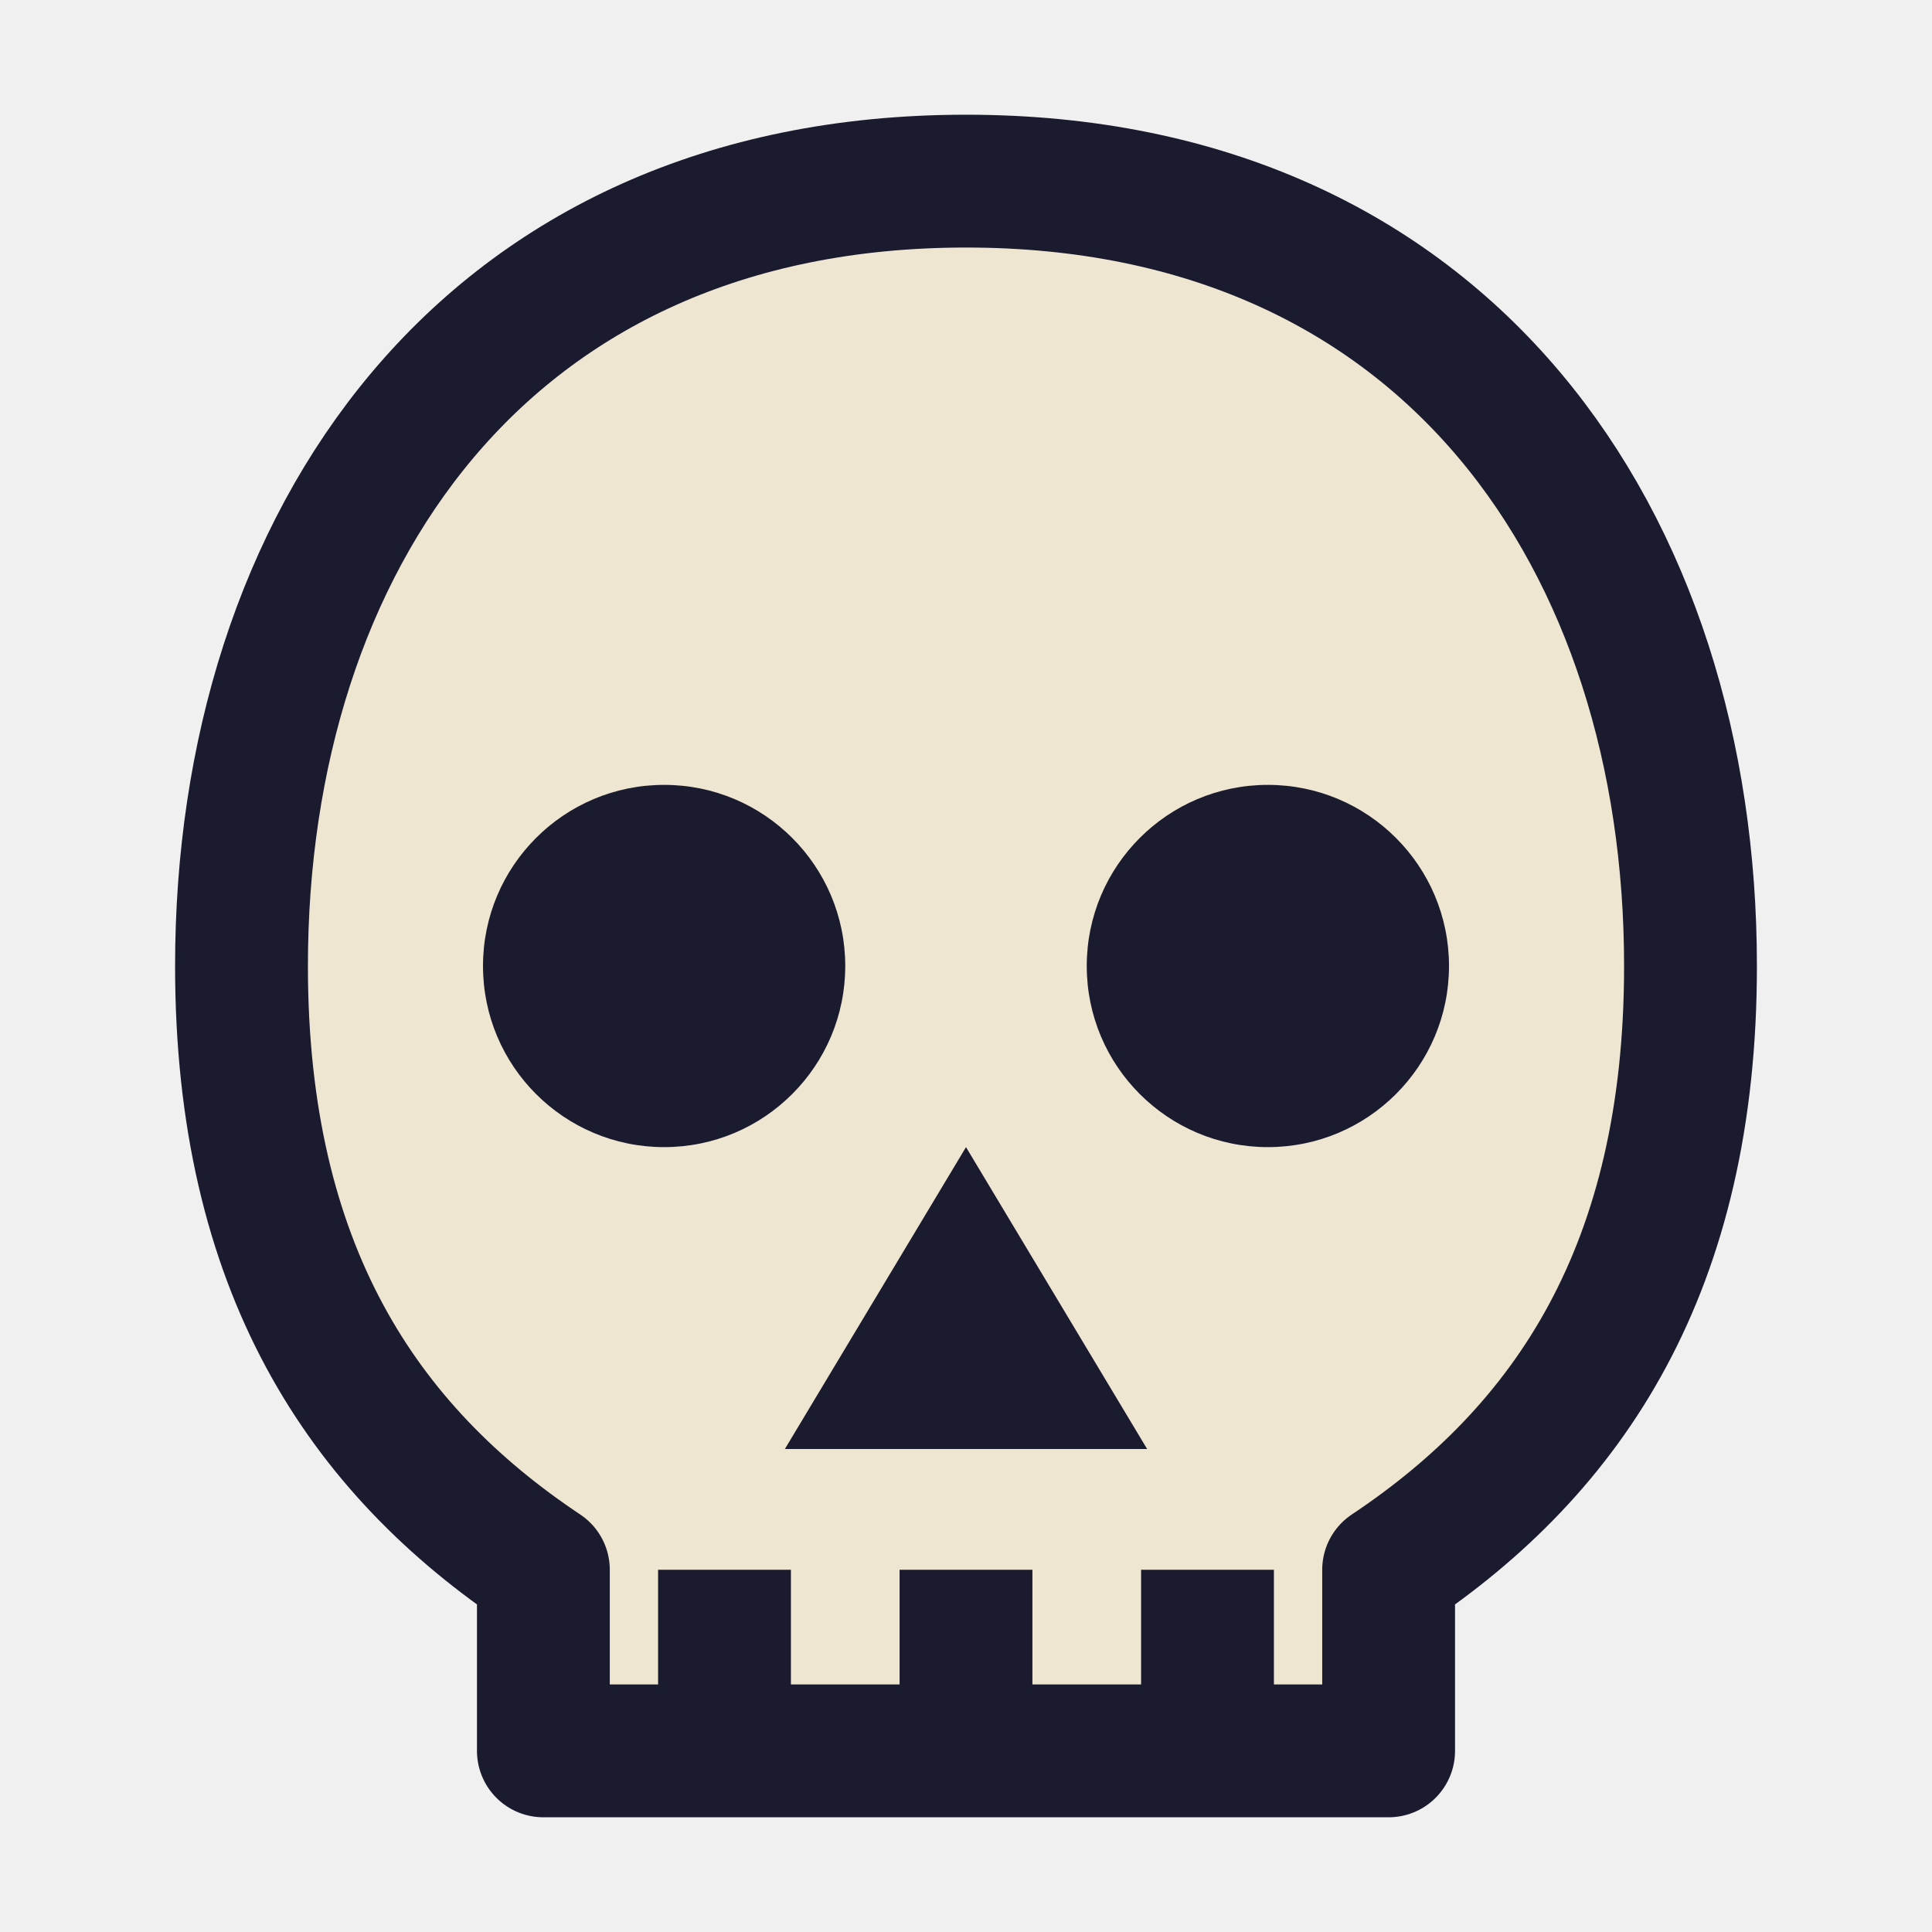
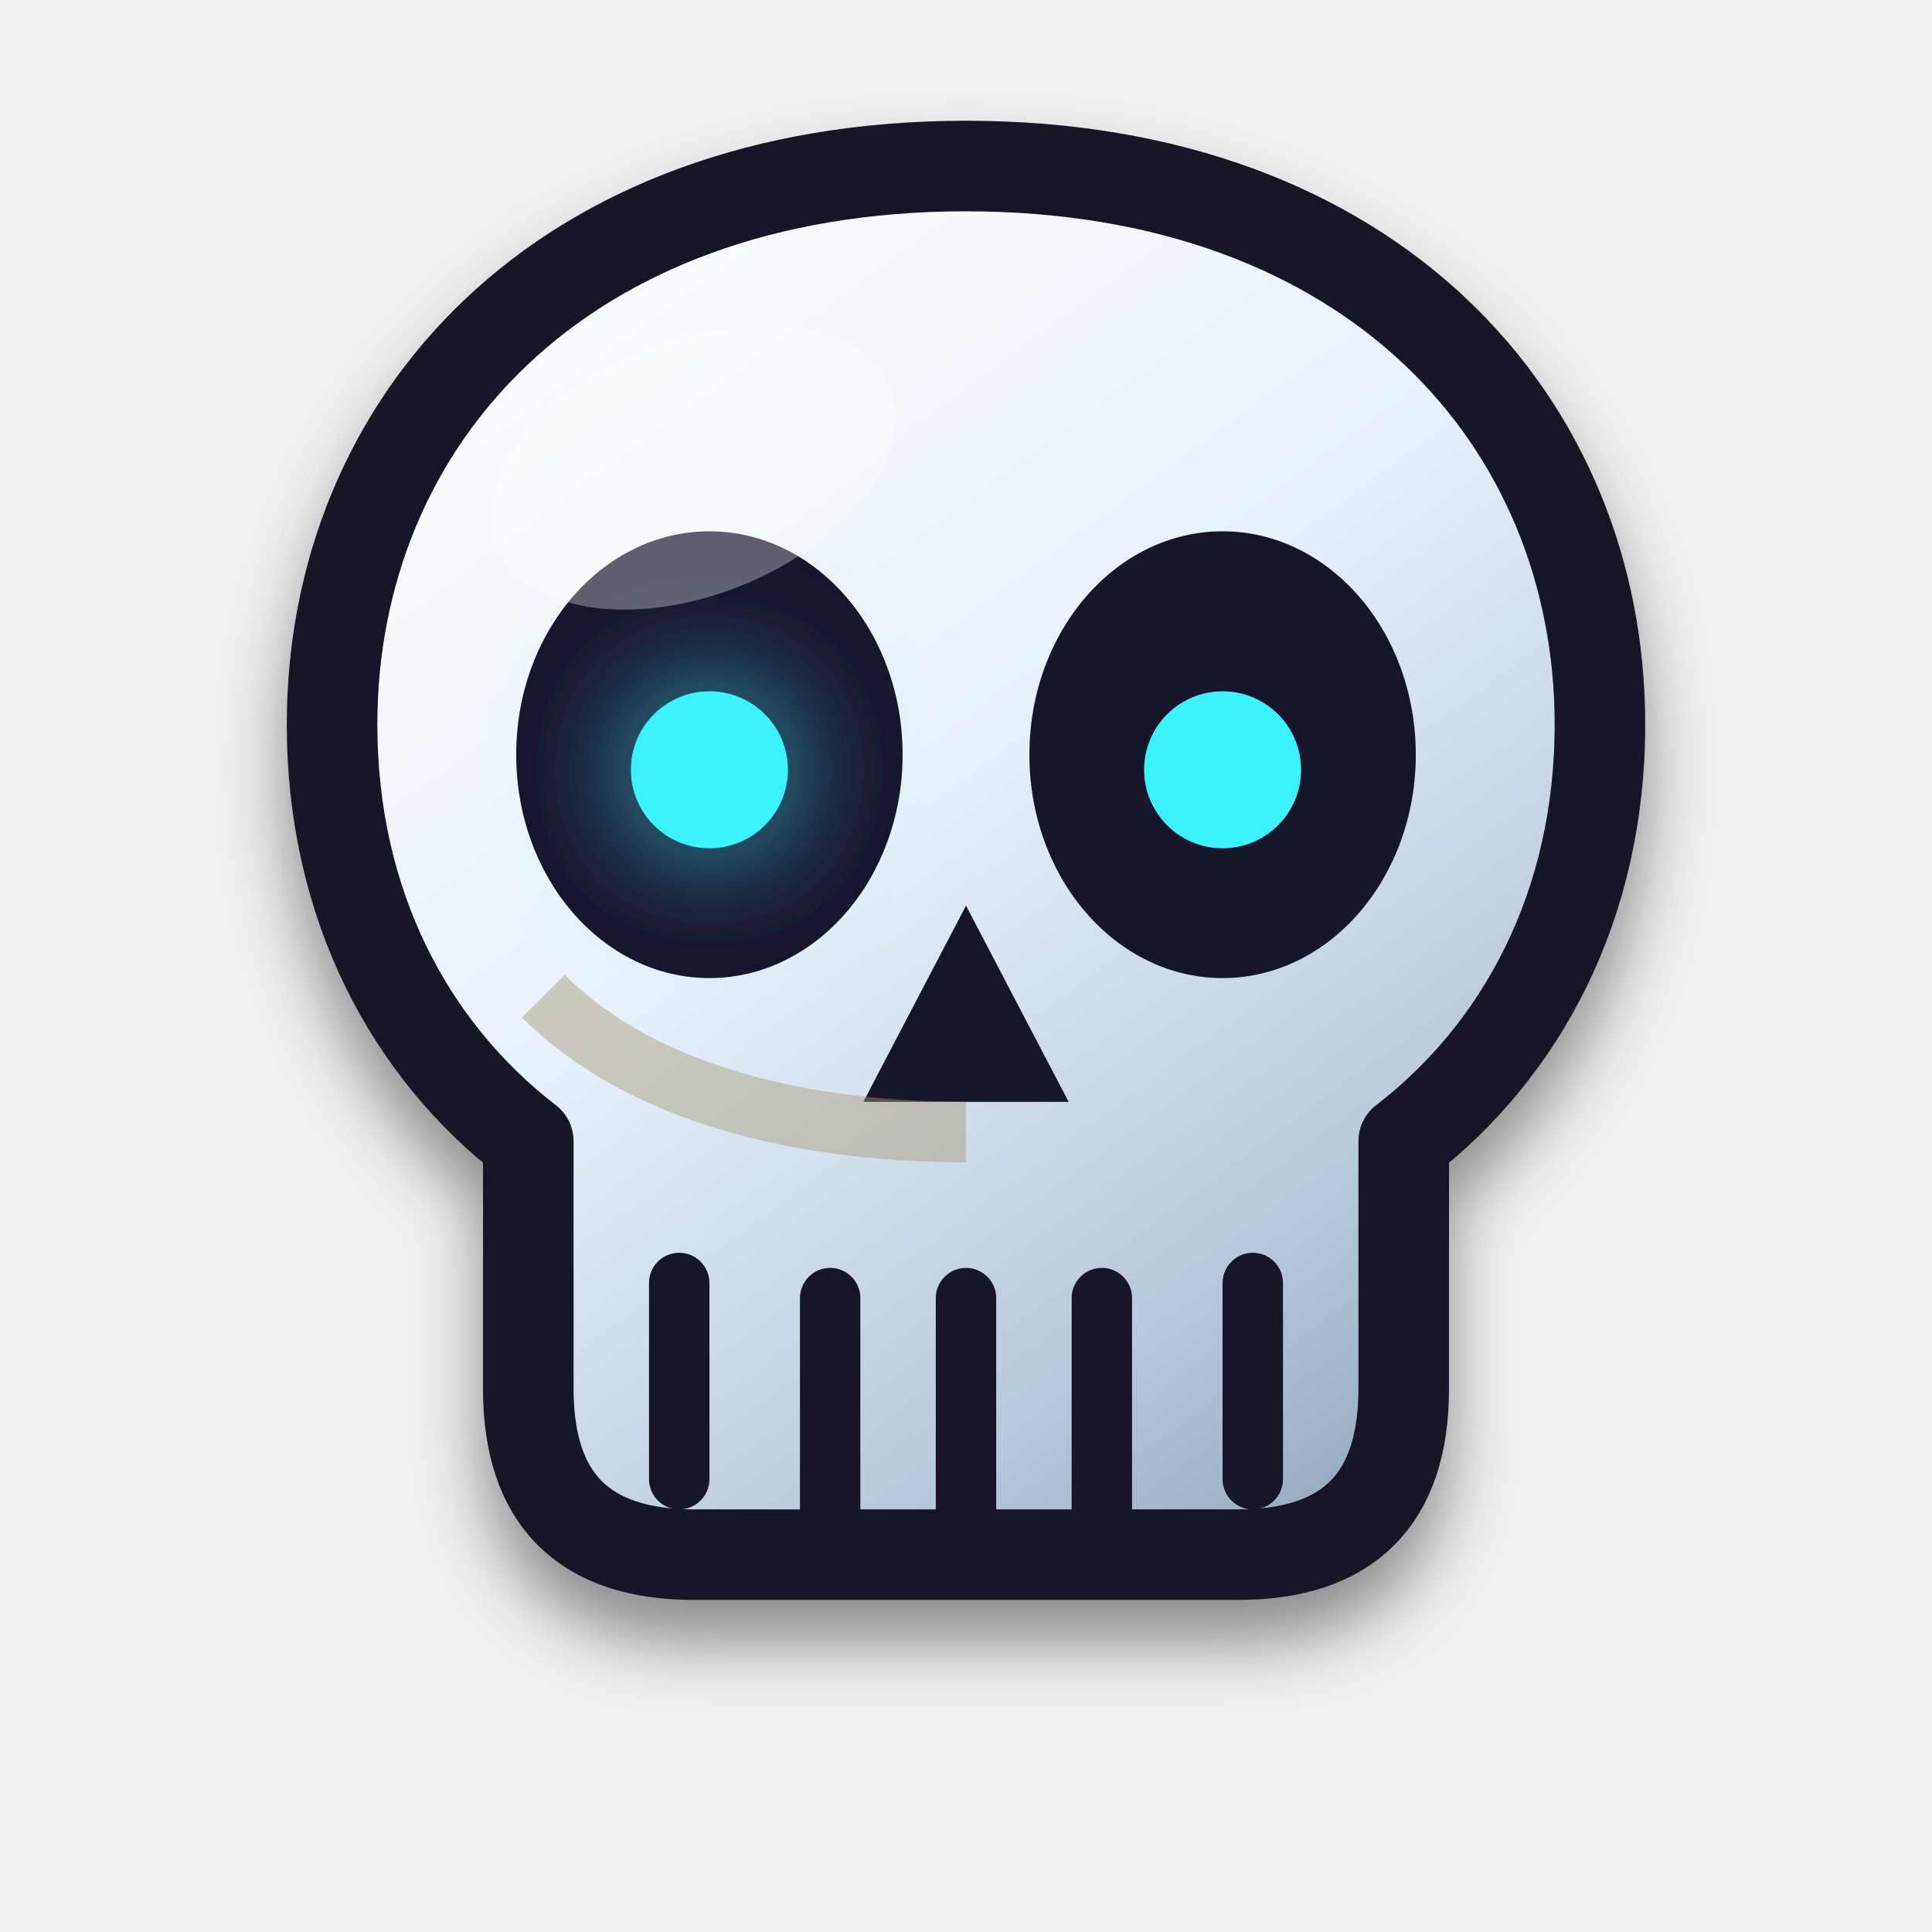
- <svg xmlns="http://www.w3.org/2000/svg" viewBox="0 0 32 32" width="32" height="32">
-   <g stroke="#1b1b2f" stroke-width="2.2" stroke-linejoin="round">
-     <path d="M16 3 C8 3 4 9 4 16 C4 21 6 24 9 26 V29 H23 V26 C26 24 28 21 28 16 C28 9 24 3 16 3 Z" fill="#efe6d2" />
-     <circle cx="11" cy="16" r="3" fill="#1b1b2f" stroke="none" />
-     <circle cx="21" cy="16" r="3" fill="#1b1b2f" stroke="none" />
-     <path d="M16 19 L13 24 H19 Z" fill="#1b1b2f" stroke="none" />
-     <path d="M12 26 V29 M16 26 V29 M20 26 V29" />
+ <svg xmlns="http://www.w3.org/2000/svg" viewBox="0 0 64 64" width="64" height="64">
+   <defs>
+     <linearGradient id="gold" x1="0.12" y1="0" x2="0.84" y2="1">
+       <stop offset="0" stop-color="#FFF6C4" />
+       <stop offset="0.25" stop-color="#FFDE72" />
+       <stop offset="0.55" stop-color="#FFC12E" />
+       <stop offset="0.8" stop-color="#EF9A08" />
+       <stop offset="1" stop-color="#B96800" />
+     </linearGradient>
+     <linearGradient id="goldTrim" x1="0" y1="0" x2="1" y2="1">
+       <stop offset="0" stop-color="#FFF3B0" />
+       <stop offset="0.5" stop-color="#FFC12E" />
+       <stop offset="1" stop-color="#8F5300" />
+     </linearGradient>
+     <radialGradient id="goldGloss" cx="0.34" cy="0.22" r="0.82">
+       <stop offset="0" stop-color="#FFFBE0" />
+       <stop offset="0.32" stop-color="#FFE58C" />
+       <stop offset="0.68" stop-color="#FFC12E" />
+       <stop offset="1" stop-color="#D98A00" />
+     </radialGradient>
+     <linearGradient id="bone" x1="0.16" y1="0" x2="0.82" y2="1">
+       <stop offset="0" stop-color="#FFFFFF" />
+       <stop offset="0.45" stop-color="#E7F1FA" />
+       <stop offset="0.8" stop-color="#B7C9DC" />
+       <stop offset="1" stop-color="#8FA4BA" />
+     </linearGradient>
+     <radialGradient id="tealOrb" cx="0.36" cy="0.3" r="0.82">
+       <stop offset="0" stop-color="#E8FFF9" />
+       <stop offset="0.3" stop-color="#7CFFE4" />
+       <stop offset="0.68" stop-color="#3BF0C8" />
+       <stop offset="1" stop-color="#0B8E78" />
+     </radialGradient>
+     <linearGradient id="teal" x1="0.1" y1="0" x2="0.9" y2="1">
+       <stop offset="0" stop-color="#D6FFF7" />
+       <stop offset="0.25" stop-color="#7CFFE4" />
+       <stop offset="0.6" stop-color="#3BF0C8" />
+       <stop offset="1" stop-color="#0E9C85" />
+     </linearGradient>
+     <linearGradient id="steel" x1="0.15" y1="0" x2="0.85" y2="1">
+       <stop offset="0" stop-color="#EAF3FA" />
+       <stop offset="0.45" stop-color="#B9CBDB" />
+       <stop offset="0.78" stop-color="#7C90A2" />
+       <stop offset="1" stop-color="#4E5F70" />
+     </linearGradient>
+     <linearGradient id="wood" x1="0.16" y1="0" x2="0.84" y2="1">
+       <stop offset="0" stop-color="#F2BC80" />
+       <stop offset="0.45" stop-color="#D08648" />
+       <stop offset="0.8" stop-color="#A9581F" />
+       <stop offset="1" stop-color="#7E3D12" />
+     </linearGradient>
+     <linearGradient id="violet" x1="0.12" y1="0" x2="0.88" y2="1">
+       <stop offset="0" stop-color="#D9C3FF" />
+       <stop offset="0.3" stop-color="#A57CFF" />
+       <stop offset="0.62" stop-color="#7C4DFF" />
+       <stop offset="1" stop-color="#43249B" />
+     </linearGradient>
+     <linearGradient id="green" x1="0.12" y1="0" x2="0.88" y2="1">
+       <stop offset="0" stop-color="#D6FFDF" />
+       <stop offset="0.3" stop-color="#7BF29B" />
+       <stop offset="0.62" stop-color="#4CD964" />
+       <stop offset="1" stop-color="#1E8C36" />
+     </linearGradient>
+     <linearGradient id="red" x1="0.12" y1="0" x2="0.88" y2="1">
+       <stop offset="0" stop-color="#FFD0D0" />
+       <stop offset="0.3" stop-color="#FF7A7A" />
+       <stop offset="0.6" stop-color="#FF4D4D" />
+       <stop offset="1" stop-color="#A81E2C" />
+     </linearGradient>
+     <linearGradient id="gloom" x1="0.14" y1="0" x2="0.86" y2="1">
+       <stop offset="0" stop-color="#B9A0EA" />
+       <stop offset="0.4" stop-color="#7A5BB8" />
+       <stop offset="0.75" stop-color="#4A2F66" />
+       <stop offset="1" stop-color="#251735" />
+     </linearGradient>
+     <linearGradient id="parchment" x1="0.14" y1="0" x2="0.86" y2="1">
+       <stop offset="0" stop-color="#FFF8E2" />
+       <stop offset="0.45" stop-color="#F0E2C2" />
+       <stop offset="0.8" stop-color="#CDB88E" />
+       <stop offset="1" stop-color="#A28858" />
+     </linearGradient>
+     <linearGradient id="ice" x1="0.16" y1="0" x2="0.84" y2="1">
+       <stop offset="0" stop-color="#F2FCFF" />
+       <stop offset="0.35" stop-color="#CFF3FF" />
+       <stop offset="0.7" stop-color="#9BE7FF" />
+       <stop offset="1" stop-color="#4FA9D8" />
+     </linearGradient>
+     <radialGradient id="coreGlow" cx="0.5" cy="0.5" r="0.5">
+       <stop offset="0" stop-color="#FFFFFF" />
+       <stop offset="0.45" stop-color="#D6FFF7" stop-opacity="0.9" />
+       <stop offset="0.75" stop-color="#7CFFE4" stop-opacity="0.45" />
+       <stop offset="1" stop-color="#3BF0C8" stop-opacity="0" />
+     </radialGradient>
+     <radialGradient id="tealGlow" cx="0.5" cy="0.5" r="0.5">
+       <stop offset="0" stop-color="#7CFFE4" stop-opacity="0.9" />
+       <stop offset="0.55" stop-color="#3BF0C8" stop-opacity="0.35" />
+       <stop offset="1" stop-color="#3BF0C8" stop-opacity="0" />
+     </radialGradient>
+     <filter id="ds" x="-40%" y="-40%" width="180%" height="190%">
+       <feDropShadow dx="0" dy="1.4" stdDeviation="1.1" flood-color="#05030C" flood-opacity="0.42" />
+     </filter>
+     <filter id="glowTeal" x="-90%" y="-90%" width="280%" height="280%">
+       <feDropShadow dx="0" dy="0" stdDeviation="2.2" flood-color="#3CF2FF" flood-opacity="0.85" />
+     </filter>
+   </defs>
+   <g filter="url(#ds)">
+     <path d="M 32 5.5 C 18.5 5.5 11 14 11 24 C 11 30 13.6 34.8 17.5 37.8 L 17.5 46 Q 17.5 51.5 23 51.5 H 41 Q 46.5 51.5 46.5 46 L 46.5 37.8 C 50.4 34.8 53 30 53 24 C 53 14 45.5 5.5 32 5.5 Z" fill="url(#bone)" stroke="#141326" stroke-width="3" stroke-linejoin="round" />
+     <ellipse cx="23.5" cy="25" rx="6.4" ry="7.4" fill="#17122B" />
+     <ellipse cx="40.5" cy="25" rx="6.4" ry="7.4" fill="#17122B" />
+     <circle cx="23.5" cy="25.5" r="2.6" fill="#3CF2FF" filter="url(#glowTeal)" />
+     <circle cx="40.5" cy="25.5" r="2.6" fill="#3CF2FF" />
+     <path d="M 32 30 L 28.6 36.5 H 35.4 Z" fill="#17122B" />
+     <path d="M 22.5 42.5 V 49 M 27.5 43 V 50 M 32 43 V 50.5 M 36.5 43 V 50 M 41.5 42.5 V 49" fill="none" stroke="#141326" stroke-width="2" stroke-linecap="round" />
+     <ellipse cx="23" cy="15.5" rx="7" ry="4.2" fill="#FFFFFF" opacity="0.32" transform="rotate(-22 23 15.5)" />
+     <path d="M 18 33 C 21 36 26 37.5 32 37.5" fill="none" stroke="#A89878" stroke-width="2" opacity="0.45" />
  </g>
</svg>
